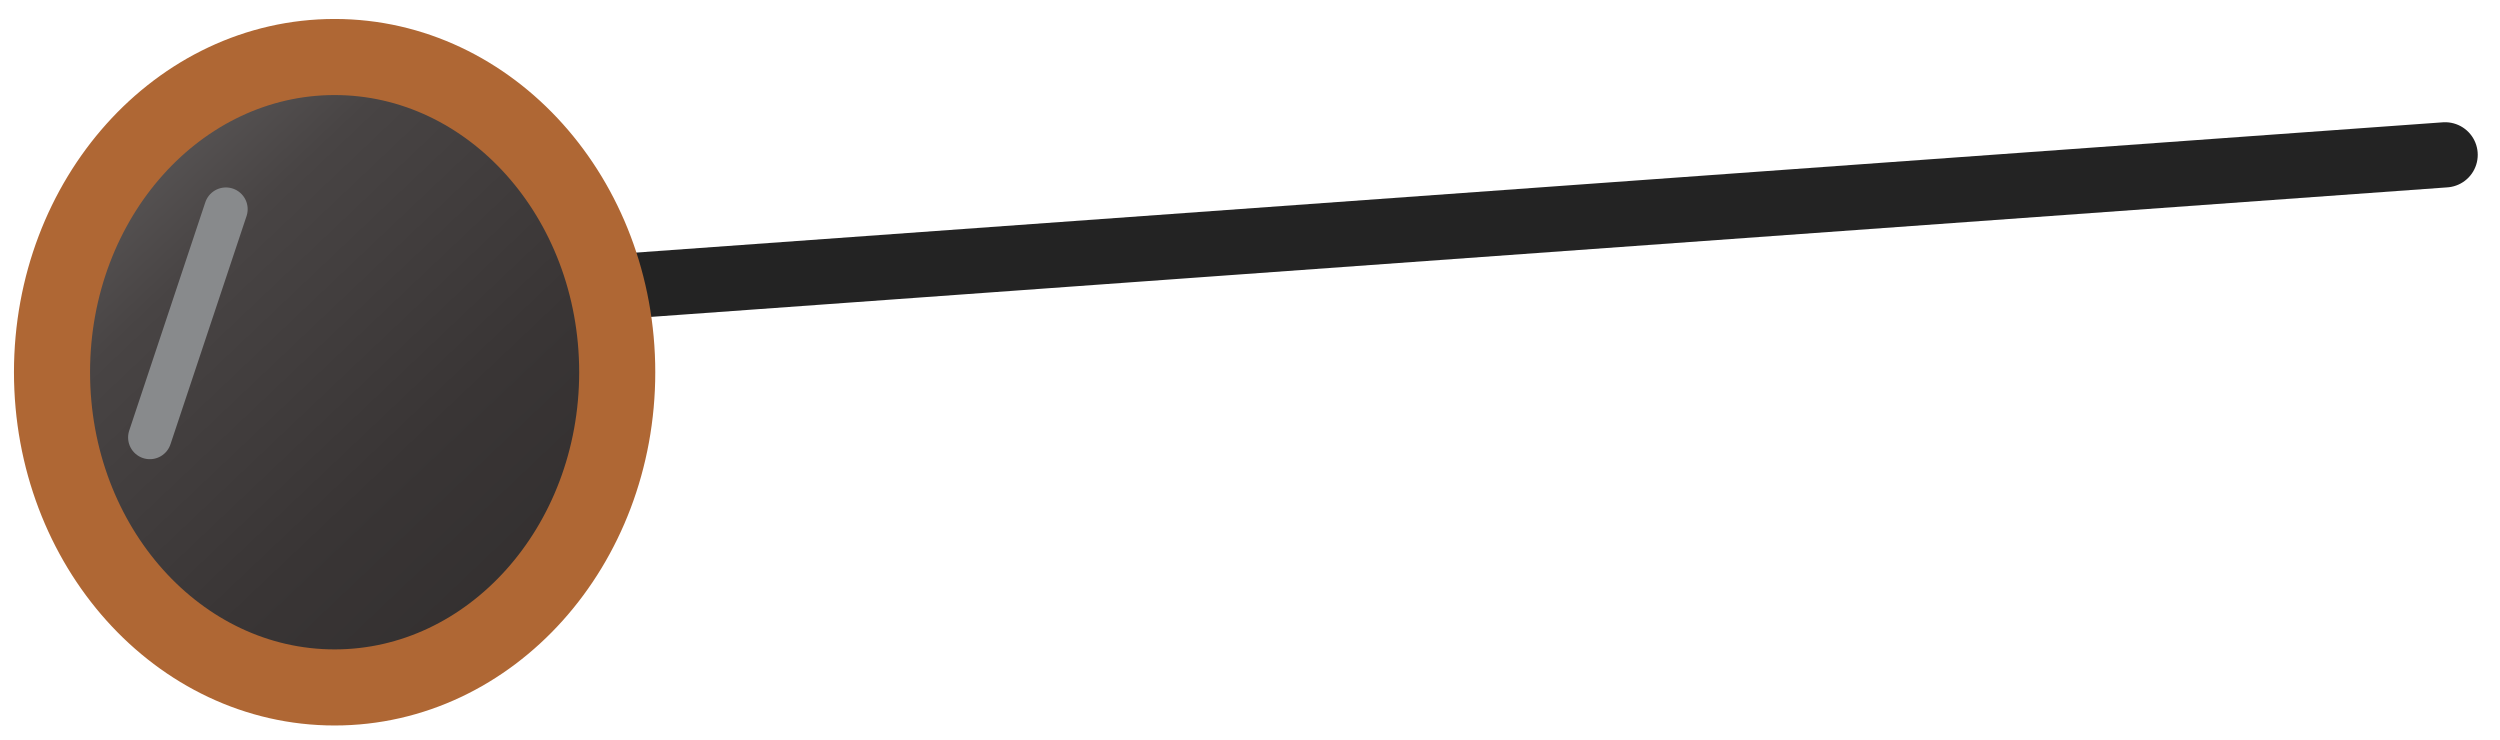
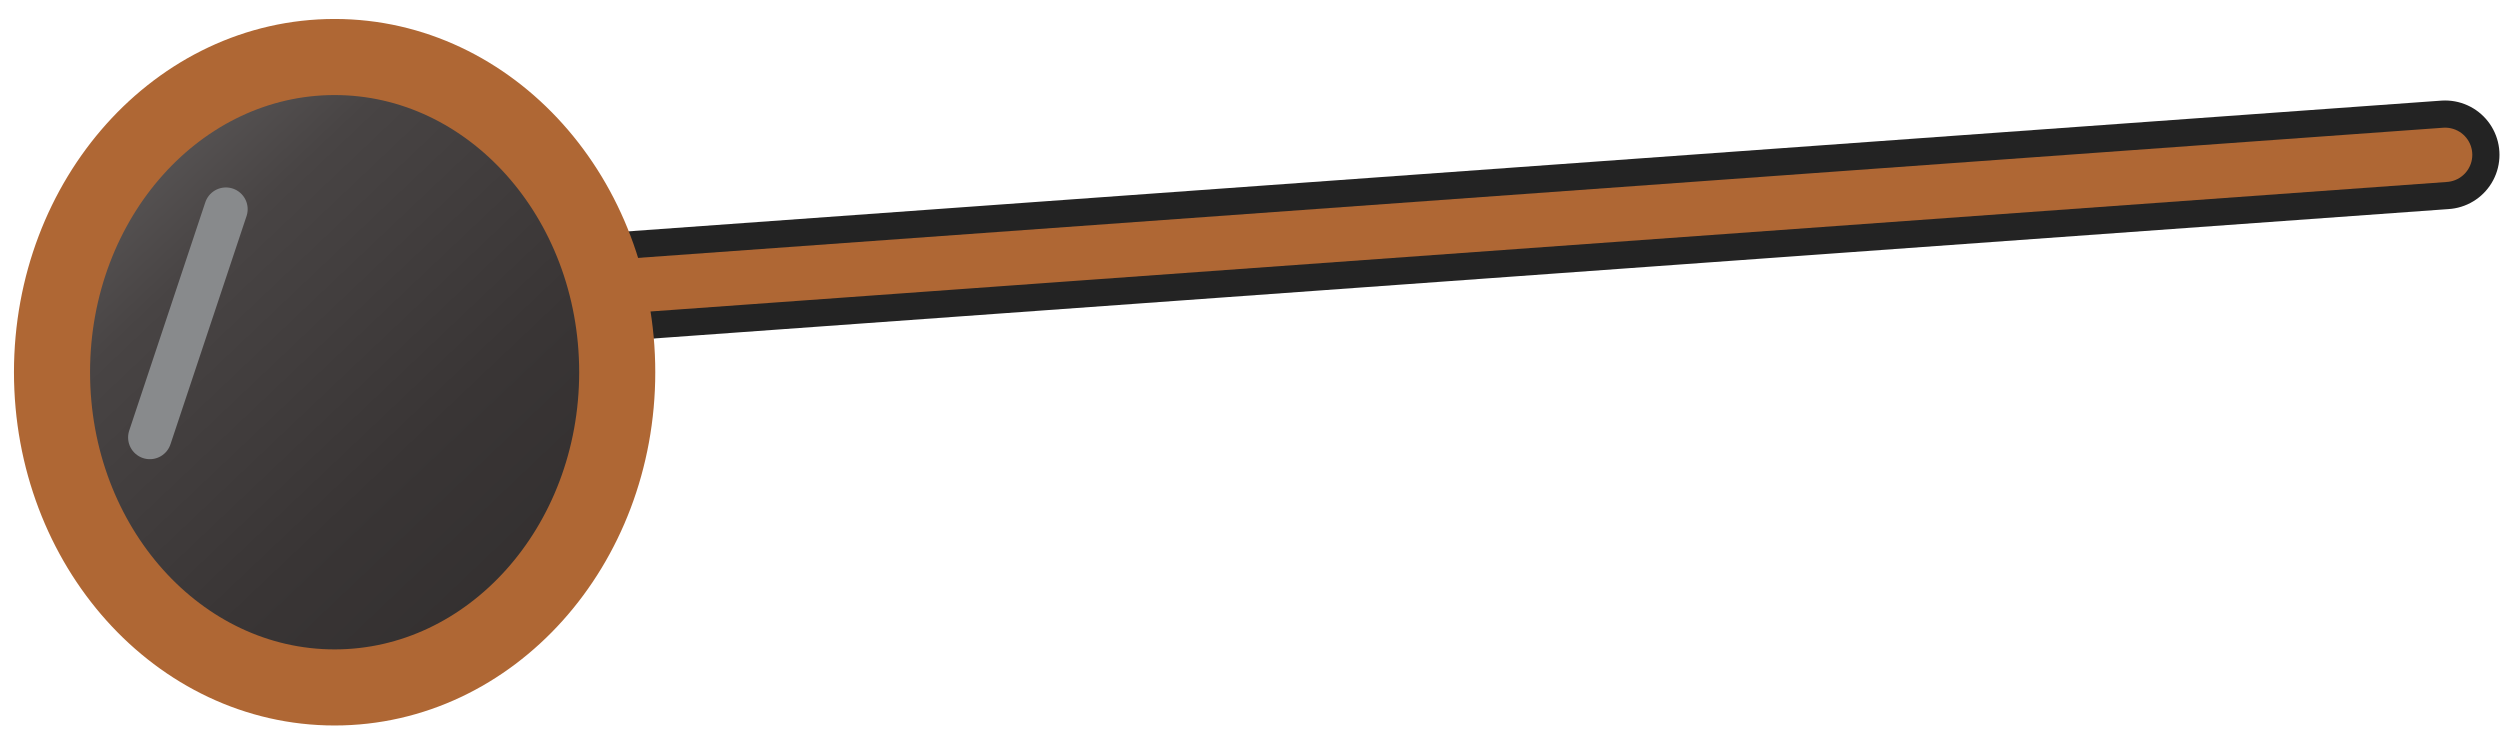
<svg xmlns="http://www.w3.org/2000/svg" width="230" height="68" viewBox="-215 -463 230 68" data-detail="1">
  <defs>
    <linearGradient id="light-ccd8ec3e" x1="0%" y1="0%" x2="85%" y2="100%">
      <stop offset="0%" stop-color="#6a6767" />
      <stop offset="32%" stop-color="#484444" />
      <stop offset="68%" stop-color="#393535" />
      <stop offset="100%" stop-color="#312e2e" />
    </linearGradient>
  </defs>
  <g>
-     <path d="M-184.215 -434.755 L9.952 -448.755" fill="none" stroke="#232323" stroke-width="6" stroke-linejoin="round" stroke-linecap="round" />
+     <path d="M-184.215 -434.755 L9.952 -448.755" fill="none" stroke="#232323" stroke-width="10" stroke-linejoin="round" stroke-linecap="round" />
+     <path d="M-184.215 -434.755 L9.952 -448.755" fill="none" stroke="#AF6734" stroke-width="5" stroke-linejoin="round" stroke-linecap="round" />
    <ellipse cx="-184.215" cy="-428.755" rx="26" ry="29" fill="url(#light-ccd8ec3e)" stroke="#AF6734" stroke-width="7" />
    <path d="M-194.215 -443.755 L-201.215 -422.755" fill="none" stroke="#888A8C" stroke-width="4" stroke-linejoin="round" stroke-linecap="round" />
  </g>
</svg>
